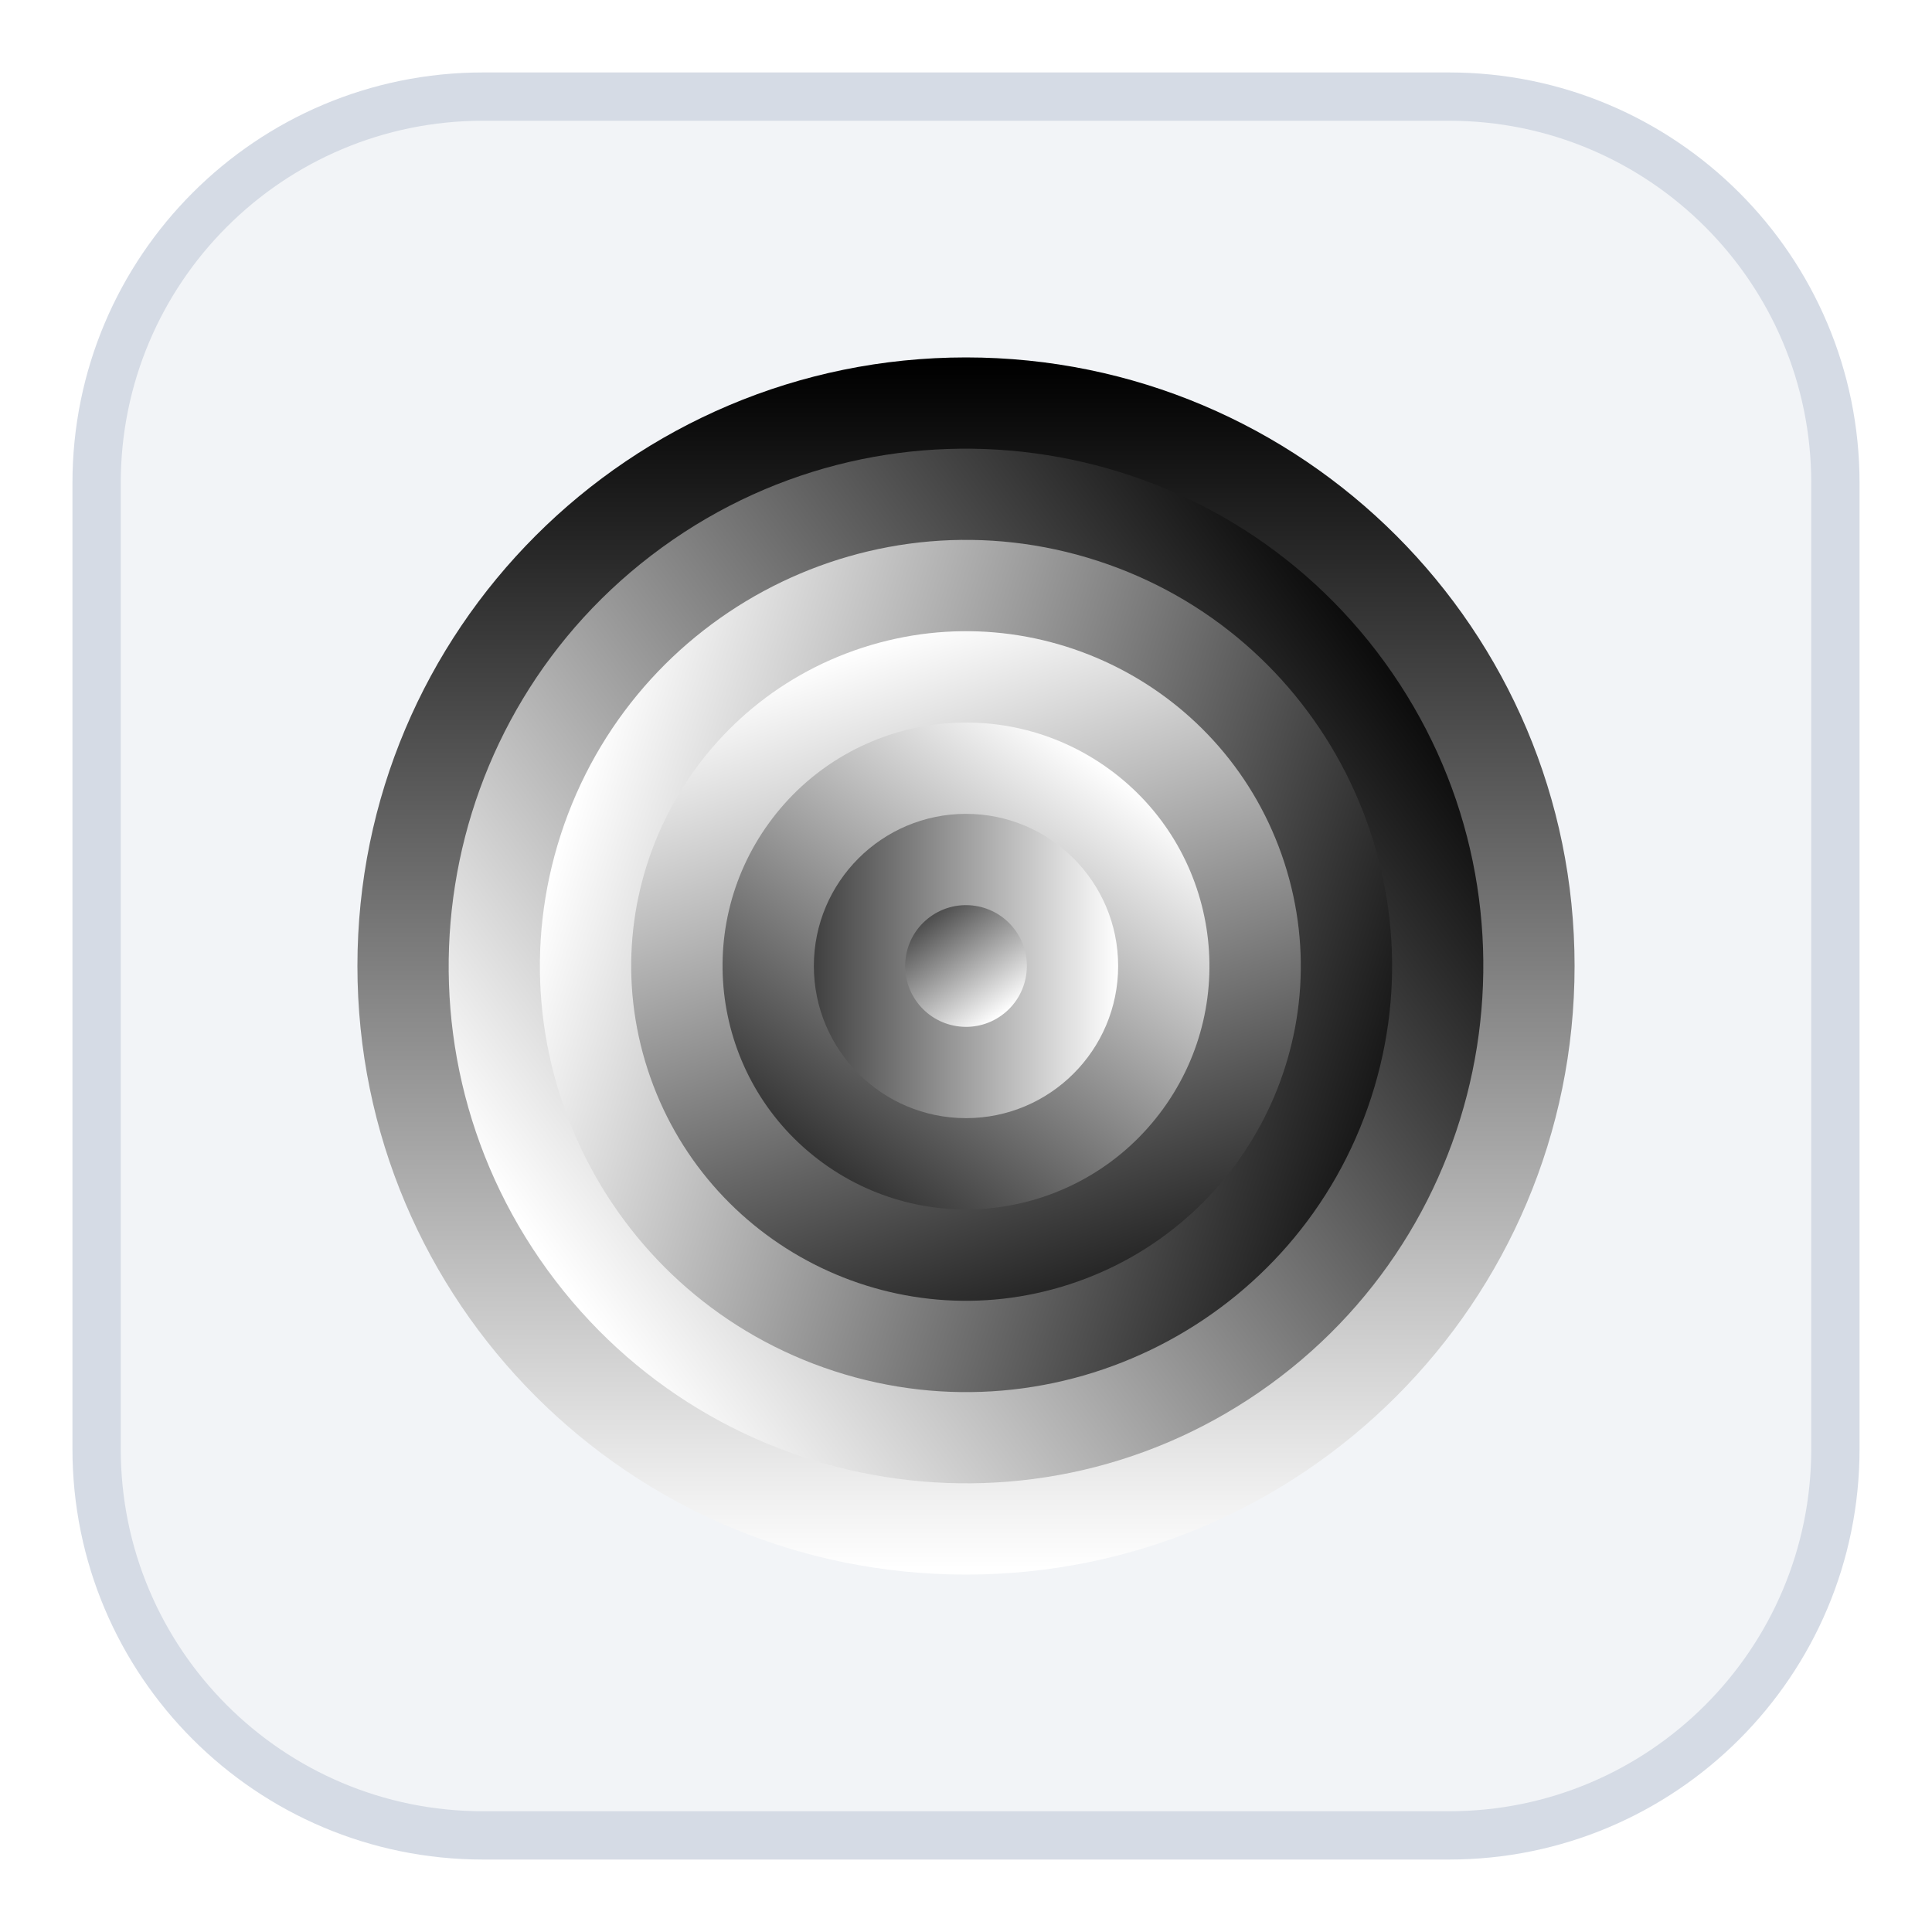
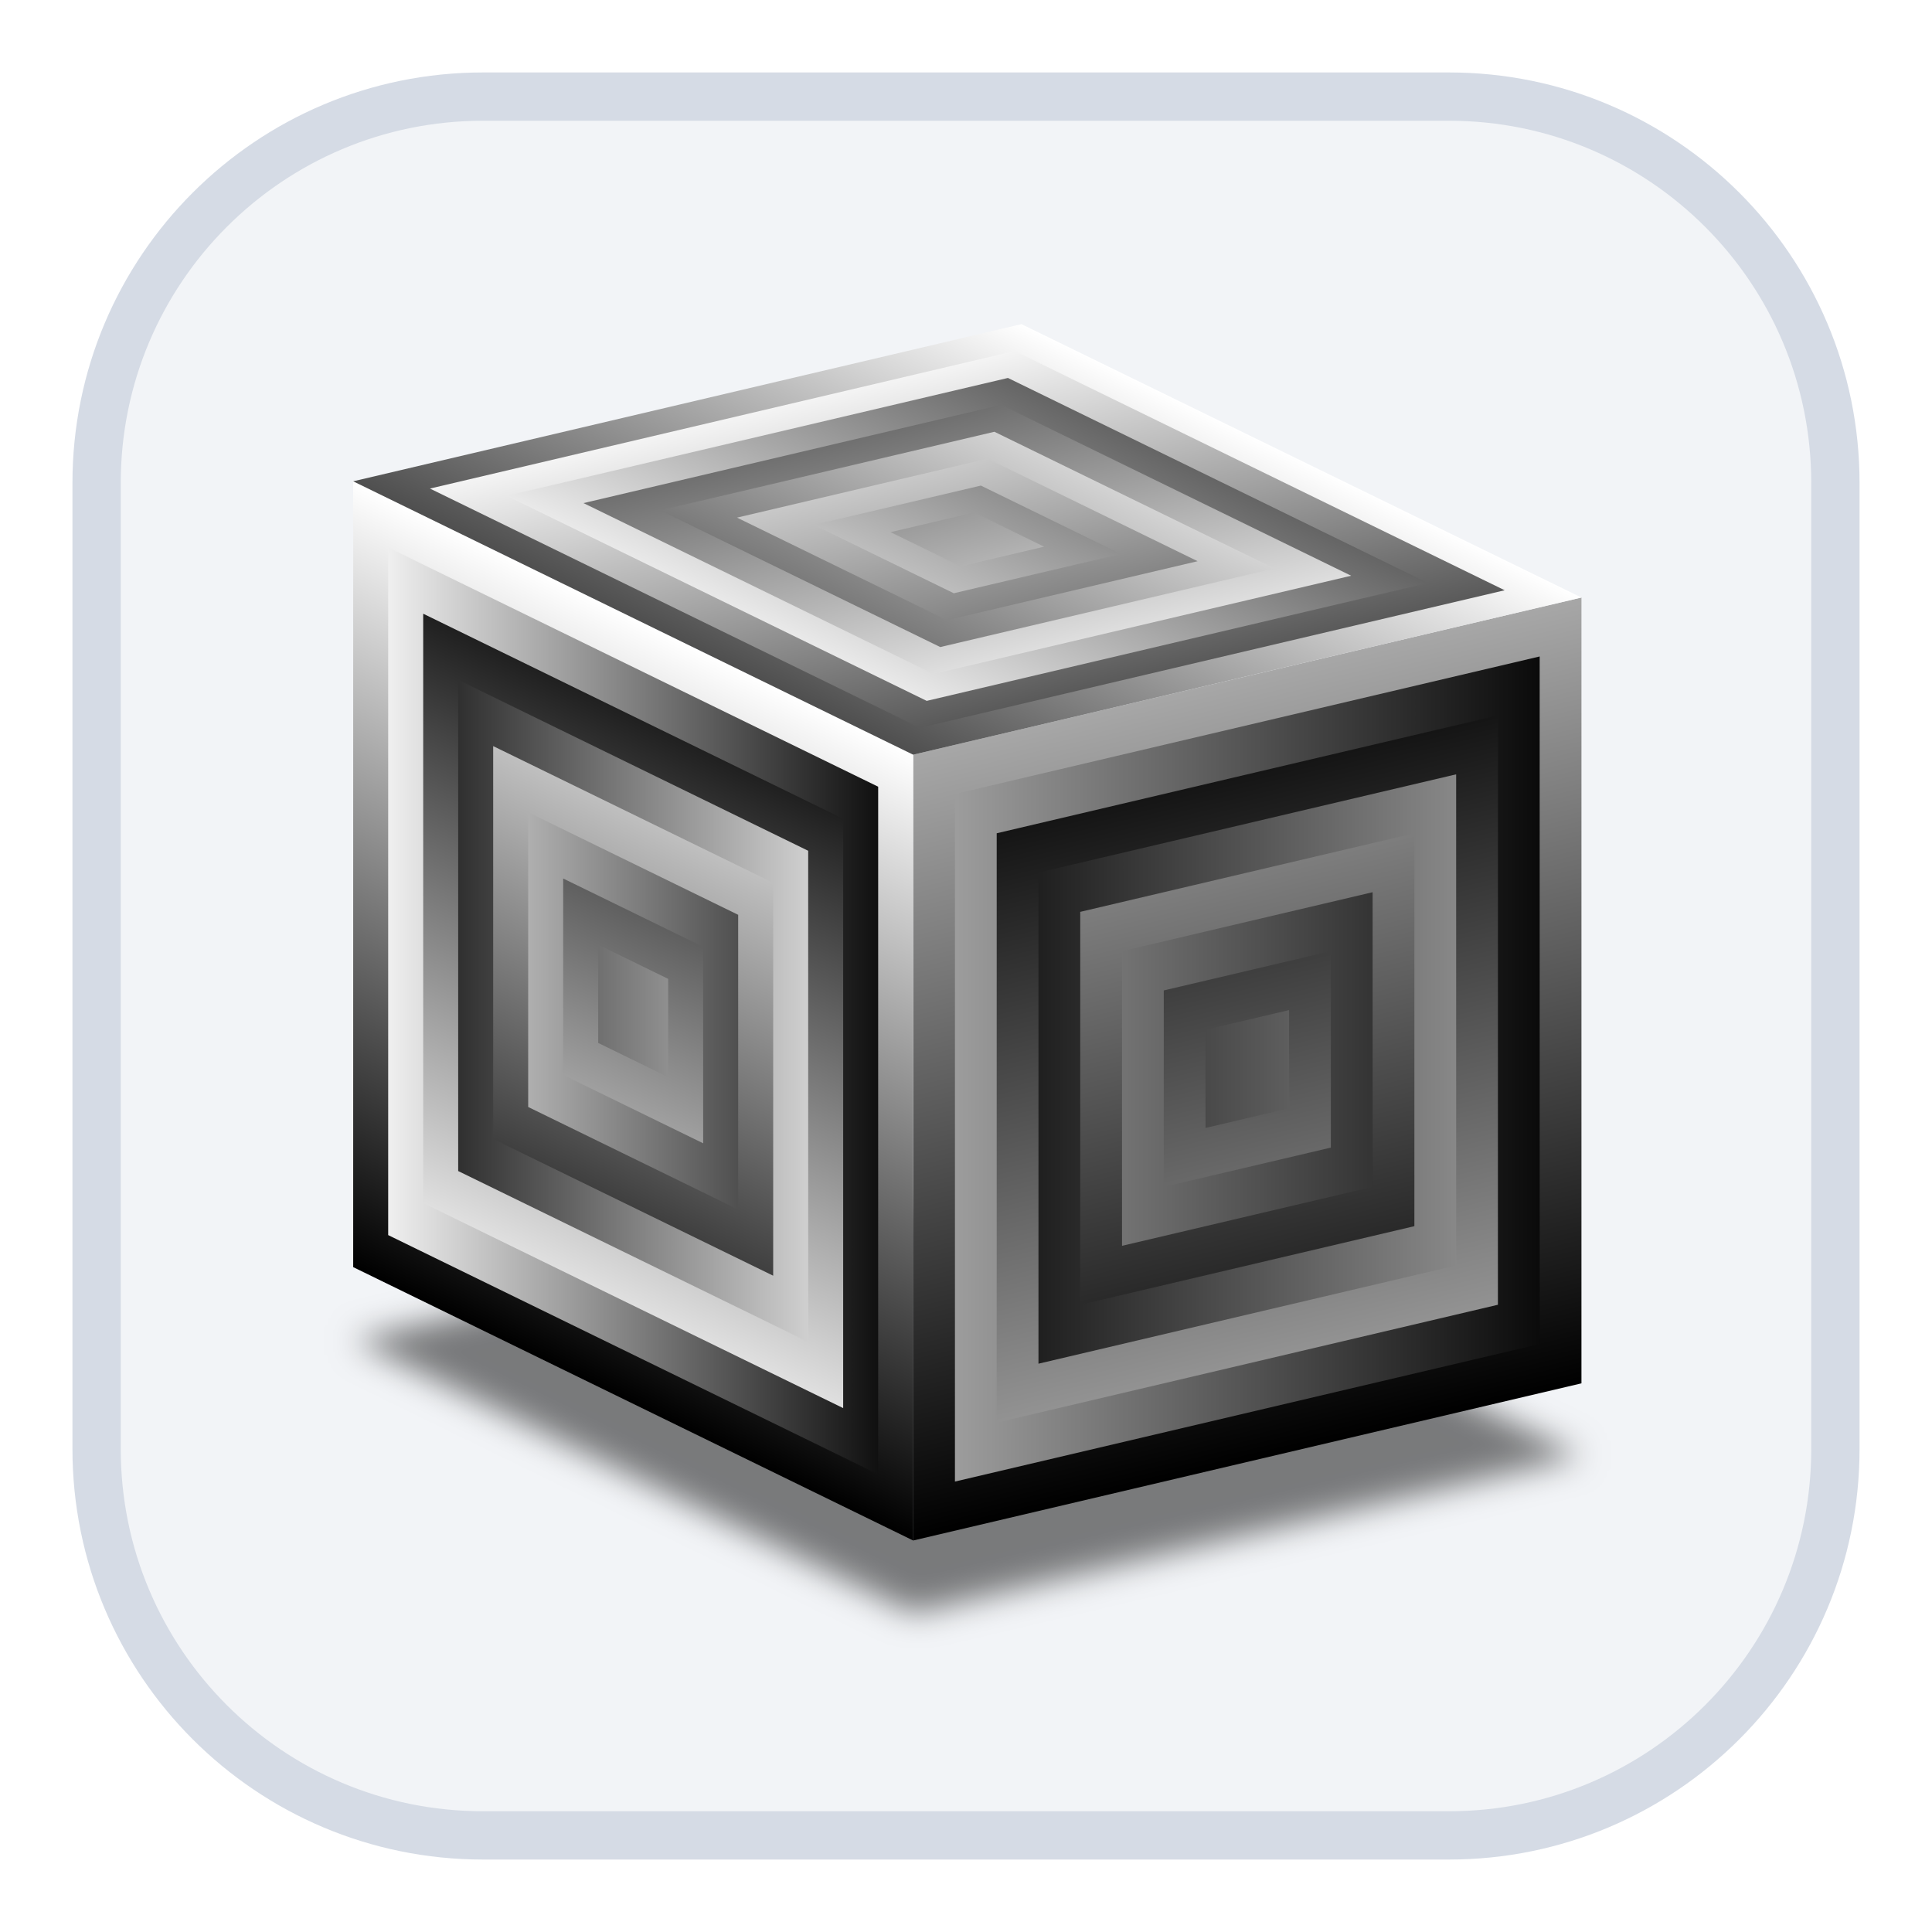
- <svg xmlns="http://www.w3.org/2000/svg" width="20" height="20" viewBox="0 0 20 20" fill="none">
+ <svg xmlns="http://www.w3.org/2000/svg" xmlns:xlink="http://www.w3.org/1999/xlink" width="20" height="20" viewBox="0 0 20 20" fill="none">
  <rect x="1" y="1" width="18" height="18" rx="4" fill="#F2F4F7" stroke="#D5DBE5" stroke-width=".5" />
  <svg x="3" y="3" width="14" height="14" viewBox="0 0 1024 1024" overflow="visible">
-     <linearGradient id="fcirc0" x1="50%" y1="0%" x2="50%" y2="100%">
-       <stop stop-color="rgb(0,0,0)" offset="0%" />
-       <stop stop-color="rgb(255,255,255)" offset="100%" />
-     </linearGradient>
-     <linearGradient id="fcirc1" x1="50%" y1="0%" x2="50%" y2="100%">
-       <stop stop-color="rgb(13,13,13)" offset="0%" />
-       <stop stop-color="rgb(255,255,255)" offset="100%" />
-     </linearGradient>
-     <linearGradient id="fcirc2" x1="50%" y1="0%" x2="50%" y2="100%">
-       <stop stop-color="rgb(25,25,25)" offset="0%" />
-       <stop stop-color="rgb(255,255,255)" offset="100%" />
-     </linearGradient>
-     <linearGradient id="fcirc3" x1="50%" y1="0%" x2="50%" y2="100%">
-       <stop stop-color="rgb(38,38,38)" offset="0%" />
-       <stop stop-color="rgb(255,255,255)" offset="100%" />
-     </linearGradient>
-     <linearGradient id="fcirc4" x1="50%" y1="0%" x2="50%" y2="100%">
-       <stop stop-color="rgb(51,51,51)" offset="0%" />
-       <stop stop-color="rgb(255,255,255)" offset="100%" />
-     </linearGradient>
-     <linearGradient id="fcirc5" x1="50%" y1="0%" x2="50%" y2="100%">
-       <stop stop-color="rgb(64,64,64)" offset="0%" />
-       <stop stop-color="rgb(255,255,255)" offset="100%" />
-     </linearGradient>
-     <linearGradient id="fcirc6" x1="50%" y1="0%" x2="50%" y2="100%">
-       <stop stop-color="rgb(77,77,77)" offset="0%" />
-       <stop stop-color="rgb(255,255,255)" offset="100%" />
-     </linearGradient>
-     <g transform="translate(512,512)">
-       <circle id="circ0" cx="0" cy="0" r="460.8" fill="url(#fcirc0)" transform="rotate(0)" />
-       <circle id="circ1" cx="0" cy="0" r="391.68" fill="url(#fcirc1)" transform="rotate(54)" />
-       <circle id="circ2" cx="0" cy="0" r="322.56" fill="url(#fcirc2)" transform="rotate(108)" />
-       <circle id="circ3" cx="0" cy="0" r="253.44" fill="url(#fcirc3)" transform="rotate(162)" />
-       <circle id="circ4" cx="0" cy="0" r="184.32" fill="url(#fcirc4)" transform="rotate(216)" />
-       <circle id="circ5" cx="0" cy="0" r="115.2" fill="url(#fcirc5)" transform="rotate(270)" />
-       <circle id="circ6" cx="0" cy="0" r="46.08" fill="url(#fcirc6)" transform="rotate(324)" />
+     <defs>
+       <linearGradient id="wbase" gradientUnits="userSpaceOnUse">
+         <stop stop-color="rgb(0,0,0)" offset="0%" />
+         <stop stop-color="rgb(255,255,255)" offset="100%" />
+       </linearGradient>
+       <linearGradient id="w0" xlink:href="#wbase" x1="50%" y1="100%" x2="50%" y2="0%" />
+       <linearGradient id="w1" xlink:href="#wbase" x1="100%" y1="50%" x2="0%" y2="50%" />
+       <linearGradient id="w2" xlink:href="#wbase" x1="50%" y1="0%" x2="50%" y2="100%" />
+       <linearGradient id="w3" xlink:href="#wbase" x1="0%" y1="50%" x2="100%" y2="50%" />
+       <linearGradient id="ebase" gradientUnits="userSpaceOnUse">
+         <stop stop-color="rgb(0,0,0)" offset="0%" />
+         <stop stop-color="rgb(167,167,167)" offset="100%" />
+       </linearGradient>
+       <linearGradient id="e0" xlink:href="#ebase" x1="50%" y1="100%" x2="50%" y2="0%" />
+       <linearGradient id="e1" xlink:href="#ebase" x1="100%" y1="50%" x2="0%" y2="50%" />
+       <linearGradient id="e2" xlink:href="#ebase" x1="50%" y1="0%" x2="50%" y2="100%" />
+       <linearGradient id="e3" xlink:href="#ebase" x1="0%" y1="50%" x2="100%" y2="50%" />
+       <linearGradient id="nbase" gradientUnits="userSpaceOnUse">
+         <stop stop-color="rgb(79,79,79)" offset="0%" />
+         <stop stop-color="rgb(255,255,255)" offset="100%" />
+       </linearGradient>
+       <linearGradient id="n0" xlink:href="#nbase" x1="50%" y1="100%" x2="50%" y2="0%" />
+       <linearGradient id="n1" xlink:href="#nbase" x1="100%" y1="50%" x2="0%" y2="50%" />
+       <linearGradient id="n2" xlink:href="#nbase" x1="50%" y1="0%" x2="50%" y2="100%" />
+       <linearGradient id="n3" xlink:href="#nbase" x1="0%" y1="50%" x2="100%" y2="50%" />
+       <g id="wface">
+         <rect x="0" y="0" width="1024" height="1024" fill="url(#w0)" />
+         <rect x="64" y="64" width="896" height="896" fill="url(#w1)" />
+         <rect x="128" y="128" width="768" height="768" fill="url(#w2)" />
+         <rect x="192" y="192" width="640" height="640" fill="url(#w3)" />
+         <rect x="256" y="256" width="512" height="512" fill="url(#w0)" />
+         <rect x="320" y="320" width="384" height="384" fill="url(#w1)" />
+         <rect x="384" y="384" width="256" height="256" fill="url(#w2)" />
+         <rect x="448" y="448" width="128" height="128" fill="url(#w3)" />
+       </g>
+       <g id="eface">
+         <rect x="0" y="0" width="1024" height="1024" fill="url(#e0)" />
+         <rect x="64" y="64" width="896" height="896" fill="url(#e1)" />
+         <rect x="128" y="128" width="768" height="768" fill="url(#e2)" />
+         <rect x="192" y="192" width="640" height="640" fill="url(#e3)" />
+         <rect x="256" y="256" width="512" height="512" fill="url(#e0)" />
+         <rect x="320" y="320" width="384" height="384" fill="url(#e1)" />
+         <rect x="384" y="384" width="256" height="256" fill="url(#e2)" />
+         <rect x="448" y="448" width="128" height="128" fill="url(#e3)" />
+       </g>
+       <g id="nface">
+         <rect x="0" y="0" width="1024" height="1024" fill="url(#n0)" />
+         <rect x="64" y="64" width="896" height="896" fill="url(#n1)" />
+         <rect x="128" y="128" width="768" height="768" fill="url(#n2)" />
+         <rect x="192" y="192" width="640" height="640" fill="url(#n3)" />
+         <rect x="256" y="256" width="512" height="512" fill="url(#n0)" />
+         <rect x="320" y="320" width="384" height="384" fill="url(#n1)" />
+         <rect x="384" y="384" width="256" height="256" fill="url(#n2)" />
+         <rect x="448" y="448" width="128" height="128" fill="url(#n3)" />
+       </g>
+       <filter id="shadow">
+         <feGaussianBlur in="SourceAlpha" stdDeviation="12" />
+       </filter>
+     </defs>
+     <g transform="translate(0,650)" filter="url(#shadow)" opacity="0.5">
+       <use xlink:href="#nface" transform="matrix(0.4140625 0.2021484 -0.4941406 0.1162109 554.0 26.0)" />
    </g>
+     <use xlink:href="#eface" transform="matrix(0.4941406 -0.1162109 0.0 0.5810547 472.0 352.0)" />
+     <use xlink:href="#wface" transform="matrix(0.4140625 0.2021484 0.0 0.5810547 48.0 145.0)" />
+     <use xlink:href="#nface" transform="matrix(0.4140625 0.2021484 -0.4941406 0.1162109 554.0 26.0)" />
  </svg>
</svg>
